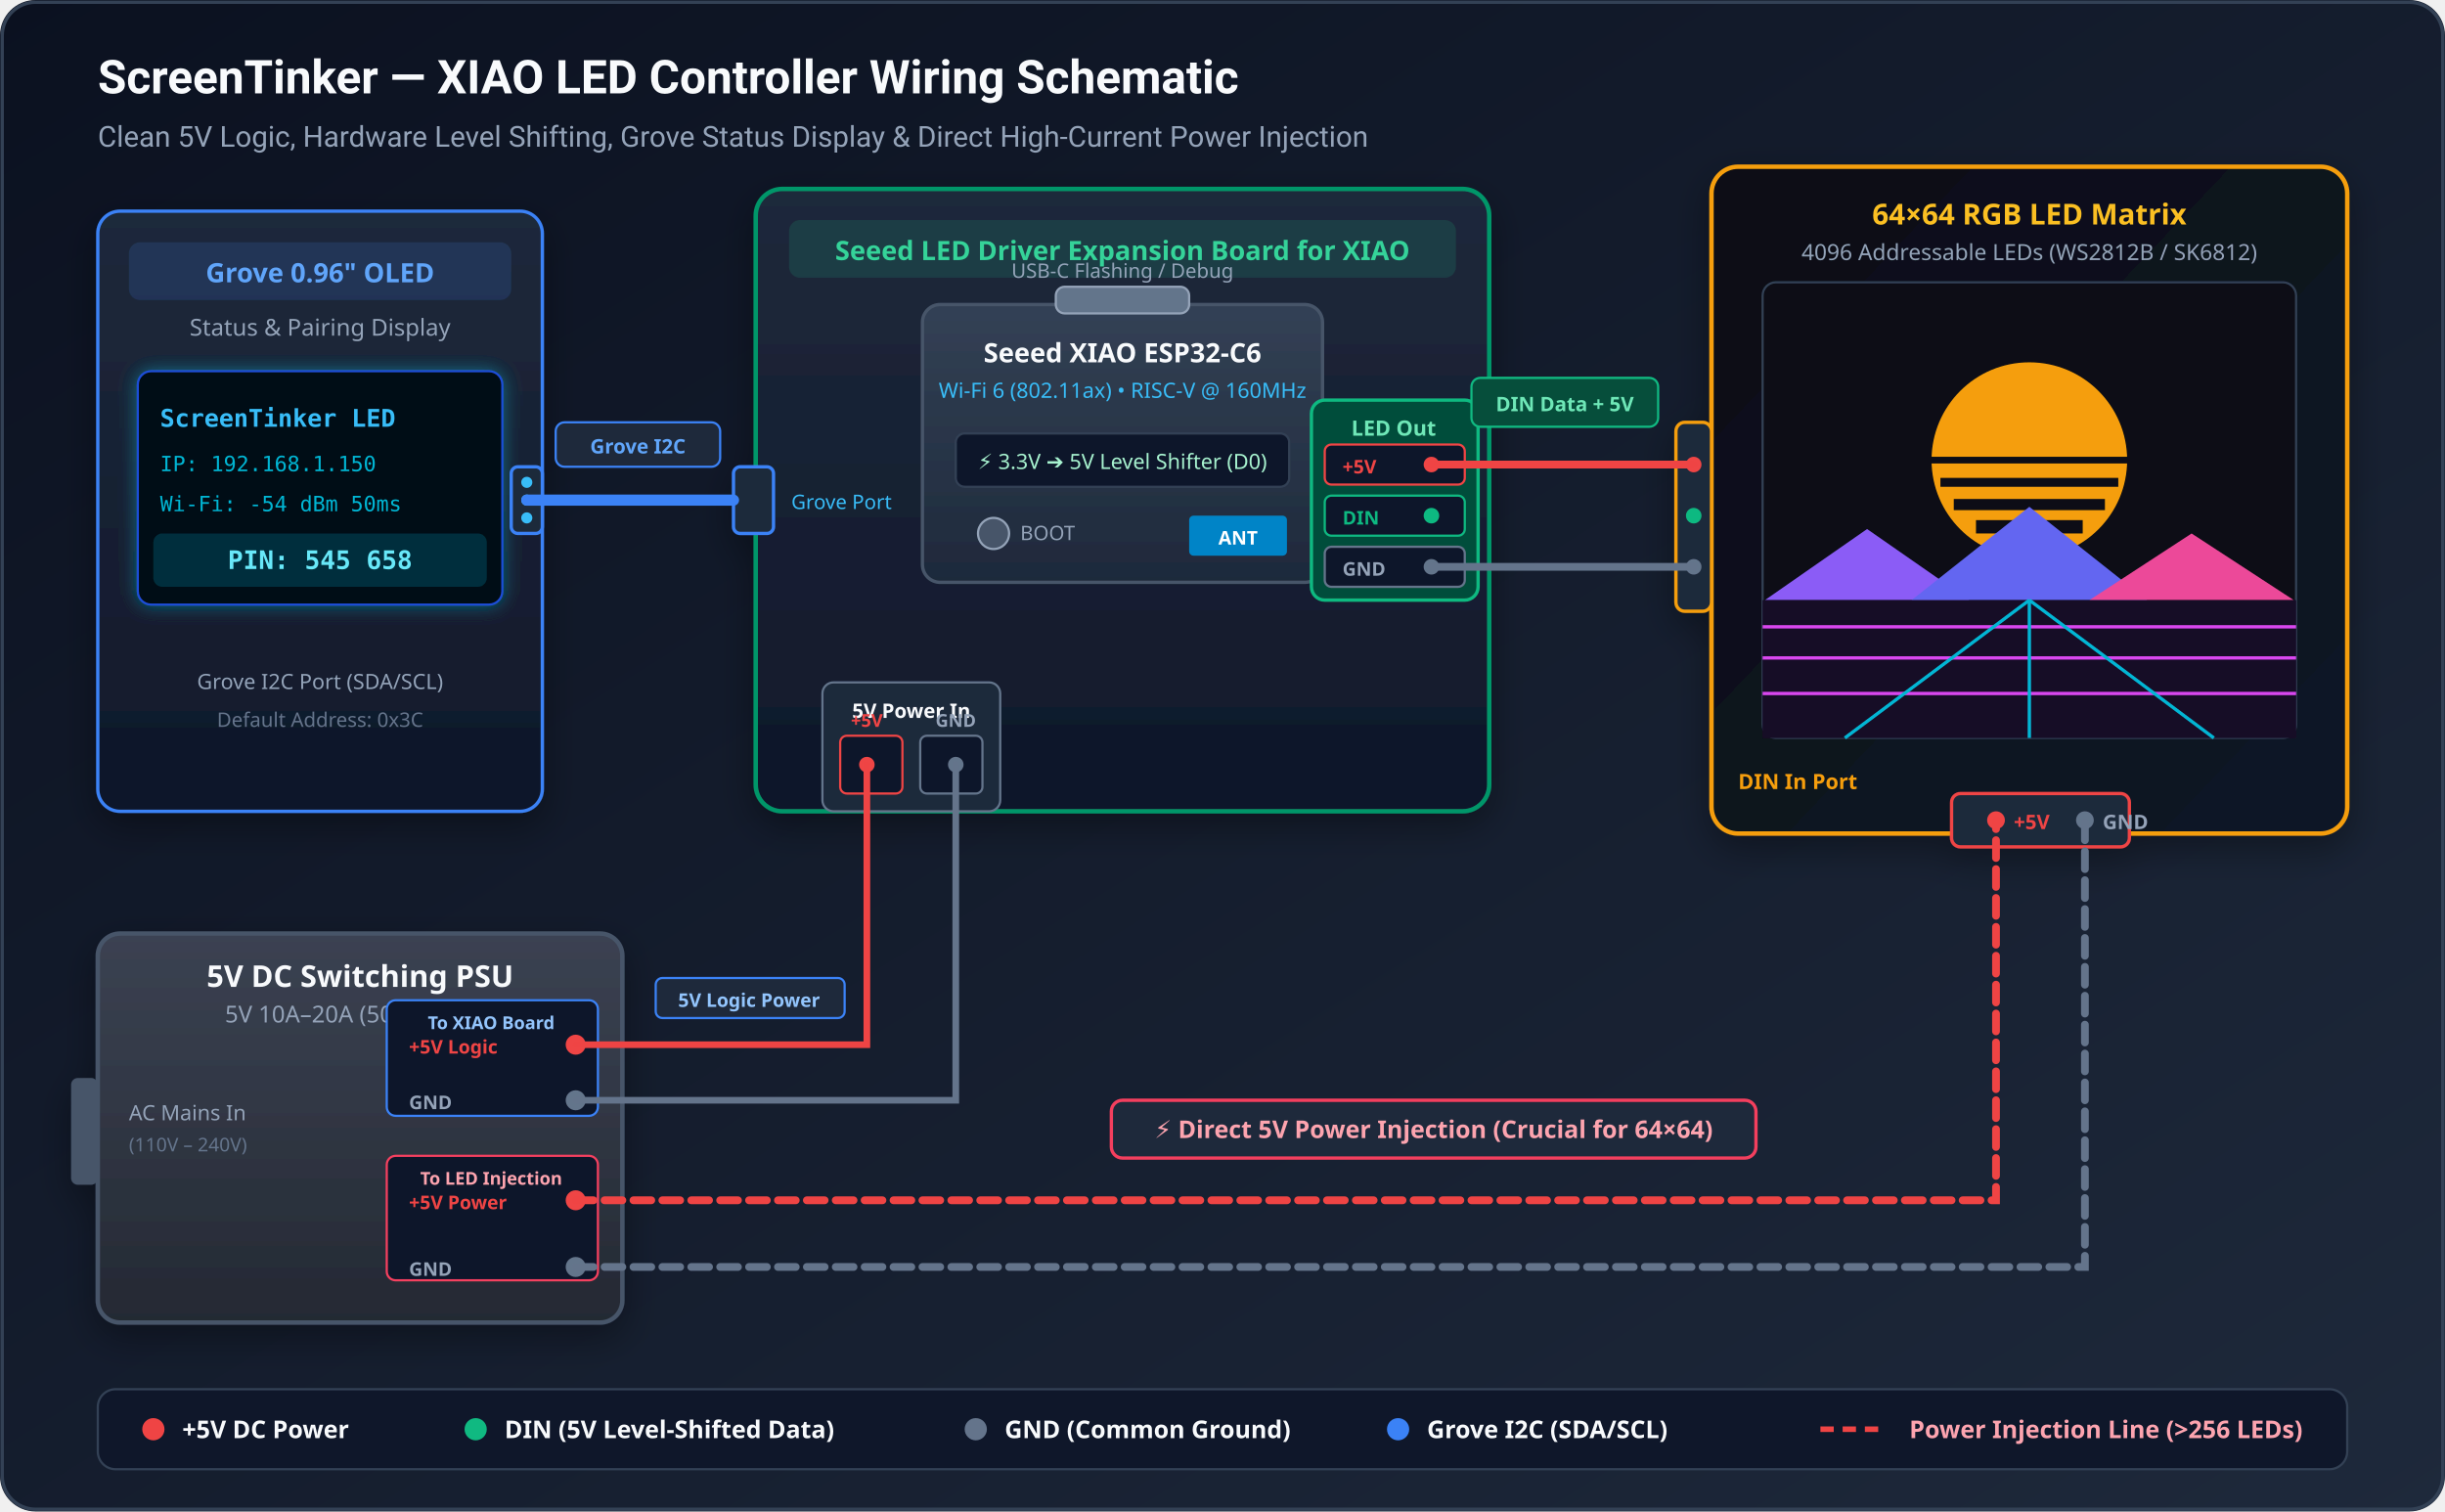
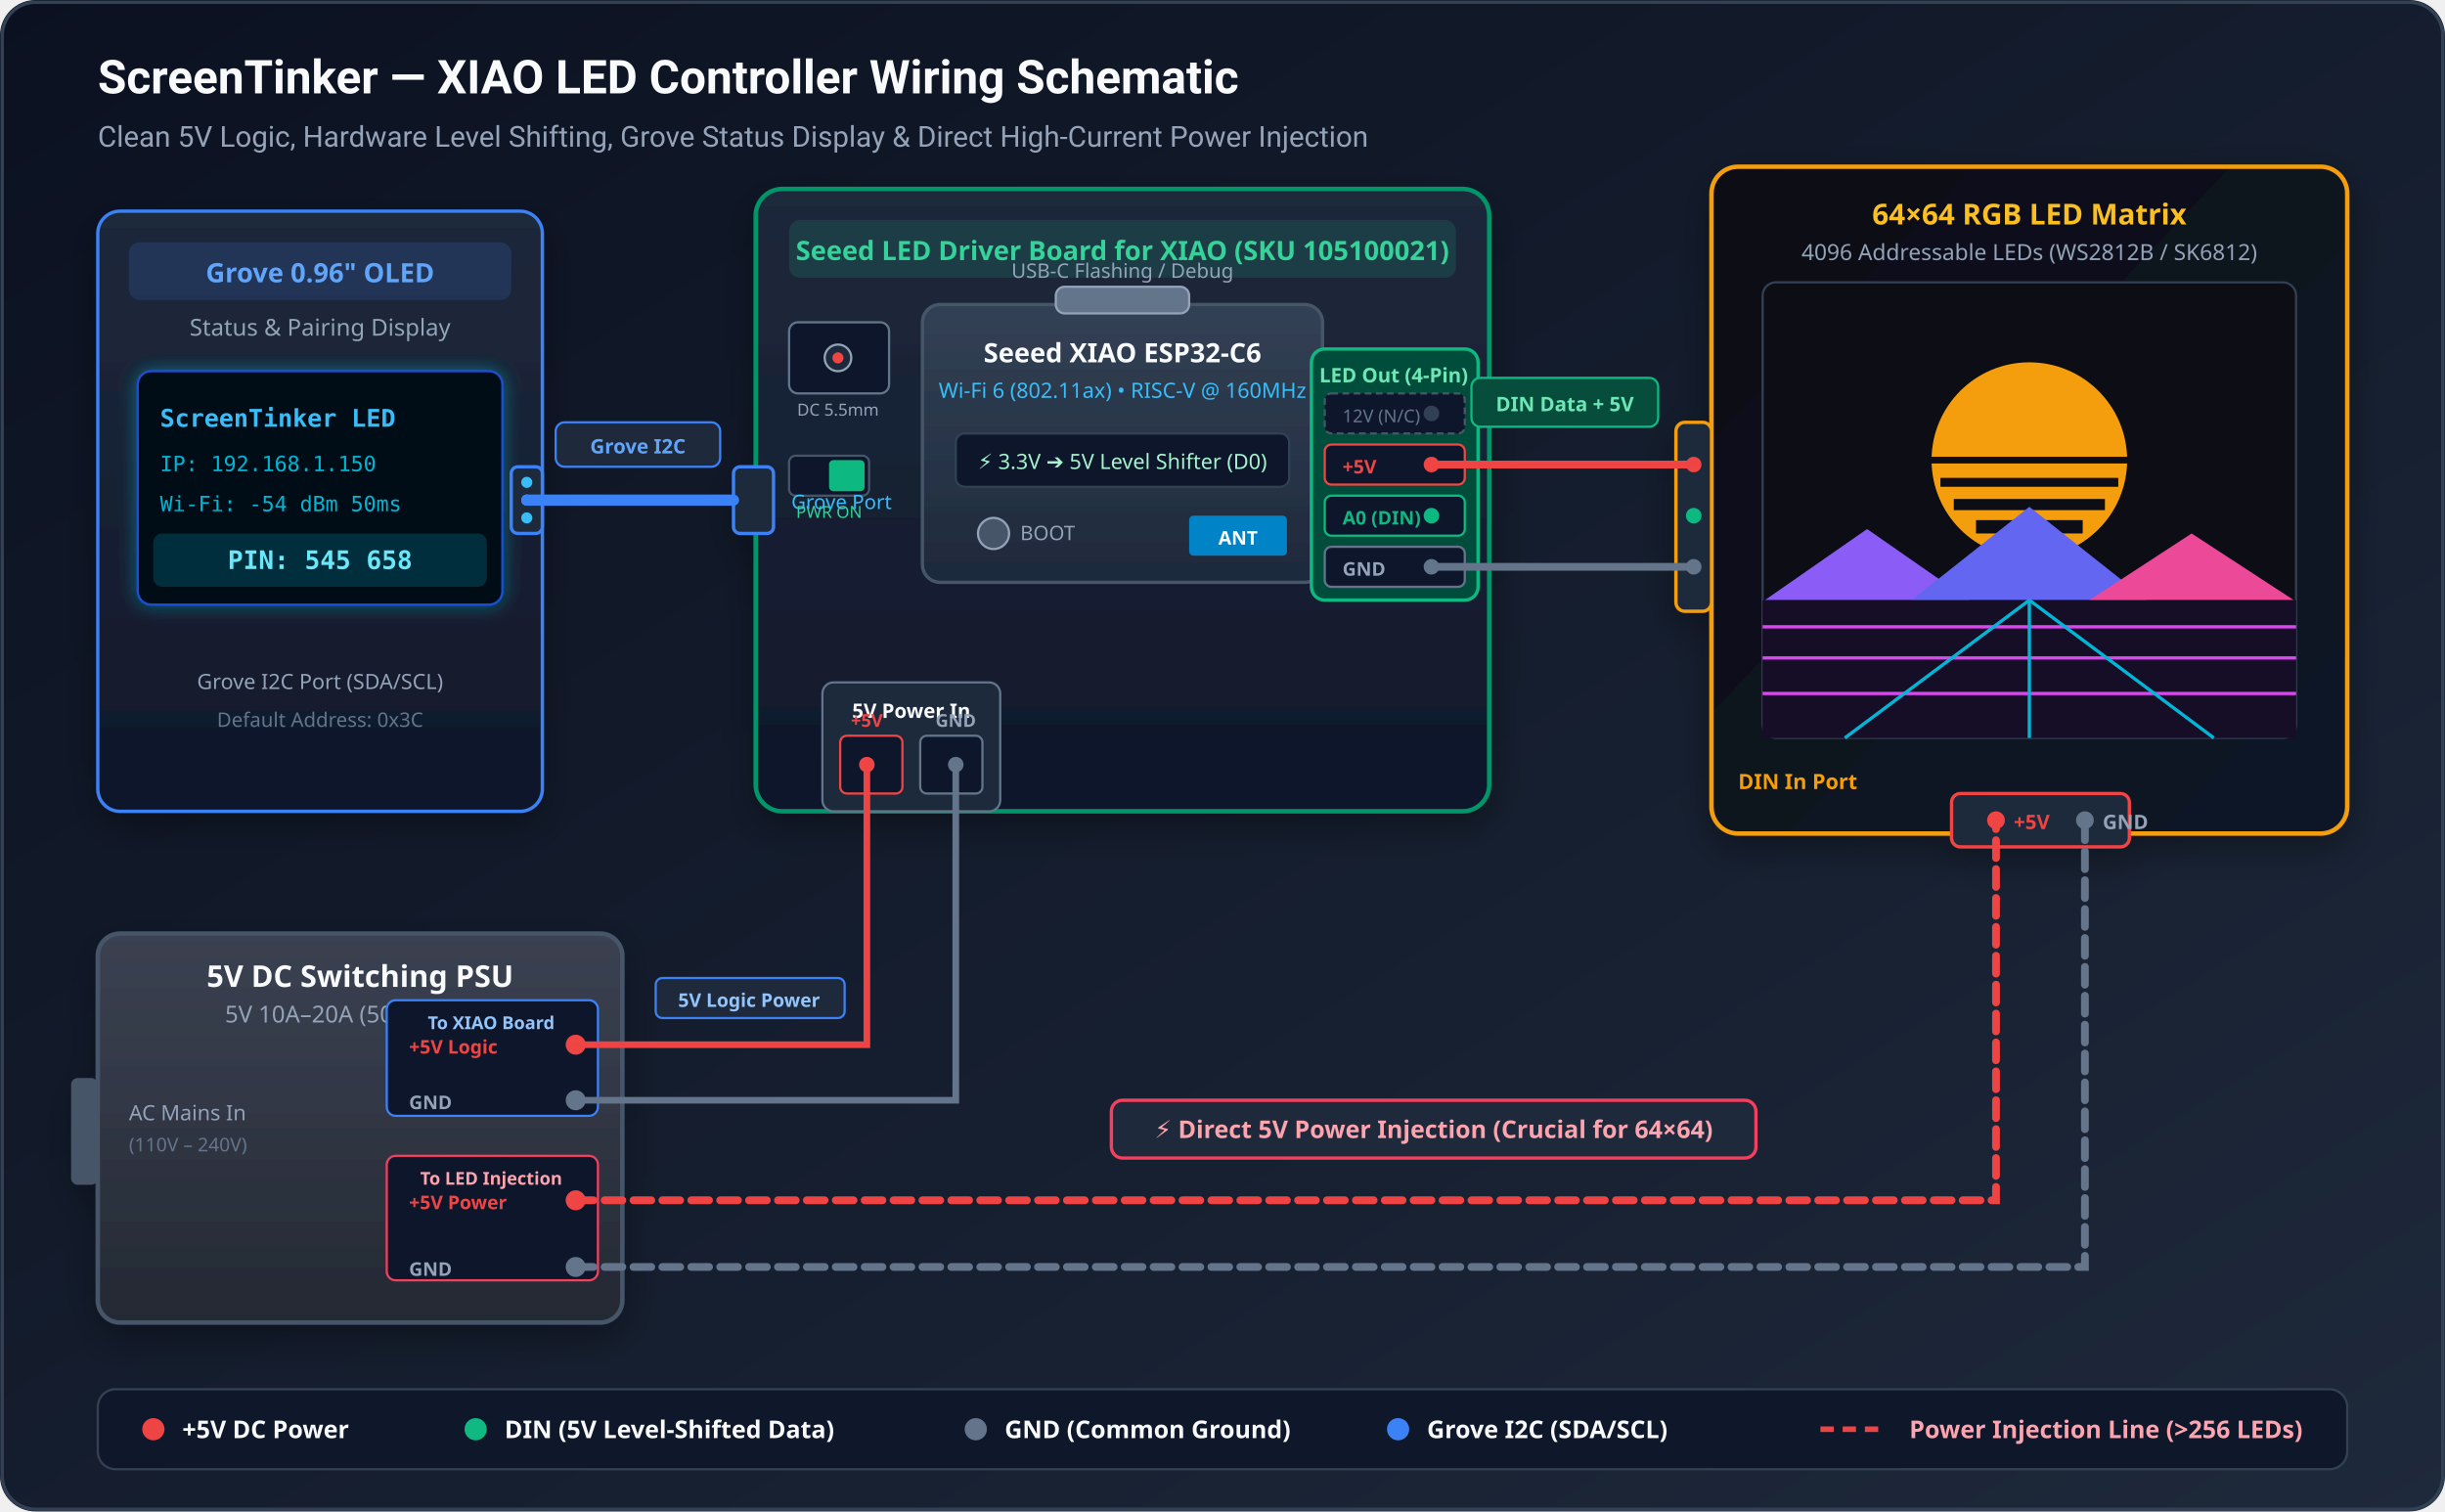
<svg xmlns="http://www.w3.org/2000/svg" viewBox="0 0 1100 680" width="100%" height="100%">
  <defs>
    <linearGradient id="bgGrad" x1="0%" y1="0%" x2="100%" y2="100%">
      <stop offset="0%" stop-color="#0b1120" />
      <stop offset="100%" stop-color="#1e293b" />
    </linearGradient>
    <linearGradient id="cardGrad" x1="0%" y1="0%" x2="0%" y2="100%">
      <stop offset="0%" stop-color="#1e293b" />
      <stop offset="100%" stop-color="#0f172a" />
    </linearGradient>
    <linearGradient id="xiaoPcbGrad" x1="0%" y1="0%" x2="0%" y2="100%">
      <stop offset="0%" stop-color="#334155" />
      <stop offset="100%" stop-color="#1e293b" />
    </linearGradient>
    <linearGradient id="matrixBgGrad" x1="0%" y1="0%" x2="100%" y2="100%">
      <stop offset="0%" stop-color="#090d16" />
      <stop offset="100%" stop-color="#111827" />
    </linearGradient>
    <linearGradient id="psuGrad" x1="0%" y1="0%" x2="0%" y2="100%">
      <stop offset="0%" stop-color="#3b4252" />
      <stop offset="100%" stop-color="#242933" />
    </linearGradient>
    <filter id="softShadow" x="-8%" y="-8%" width="120%" height="120%">
      <feDropShadow dx="0" dy="6" stdDeviation="8" flood-color="#000000" flood-opacity="0.35" />
    </filter>
    <filter id="glowGreen" x="-20%" y="-20%" width="140%" height="140%">
      <feDropShadow dx="0" dy="0" stdDeviation="3" flood-color="#10b981" flood-opacity="0.6" />
    </filter>
    <filter id="glowCyan" x="-20%" y="-20%" width="140%" height="140%">
      <feDropShadow dx="0" dy="0" stdDeviation="4" flood-color="#06b6d4" flood-opacity="0.5" />
    </filter>
  </defs>
  <rect width="1100" height="680" rx="16" fill="url(#bgGrad)" />
  <rect x="1" y="1" width="1098" height="678" rx="15" fill="none" stroke="#334155" stroke-width="1.5" />
  <text x="44" y="42" font-family="-apple-system, BlinkMacSystemFont, 'Segoe UI', Roboto, sans-serif" font-size="21" font-weight="700" fill="#f8fafc">ScreenTinker — XIAO LED Controller Wiring Schematic</text>
  <text x="44" y="66" font-family="-apple-system, BlinkMacSystemFont, 'Segoe UI', Roboto, sans-serif" font-size="13" fill="#94a3b8">Clean 5V Logic, Hardware Level Shifting, Grove Status Display &amp; Direct High-Current Power Injection</text>
  <g transform="translate(44, 95)" filter="url(#softShadow)">
    <rect width="200" height="270" rx="10" fill="url(#cardGrad)" stroke="#3b82f6" stroke-width="1.5" />
    <rect x="14" y="14" width="172" height="26" rx="5" fill="rgba(59, 130, 246, 0.15)" />
    <text x="100" y="32" font-family="sans-serif" font-size="12" font-weight="700" fill="#60a5fa" text-anchor="middle">Grove 0.96" OLED</text>
    <text x="100" y="56" font-family="sans-serif" font-size="10.5" fill="#94a3b8" text-anchor="middle">Status &amp; Pairing Display</text>
    <rect x="18" y="72" width="164" height="105" rx="6" fill="#040812" stroke="#1d4ed8" filter="url(#glowCyan)" />
    <text x="28" y="97" font-family="ui-monospace, monospace" font-size="11" font-weight="bold" fill="#38bdf8">ScreenTinker LED</text>
    <text x="28" y="117" font-family="ui-monospace, monospace" font-size="9.5" fill="#06b6d4">IP: 192.168.1.150</text>
    <text x="28" y="135" font-family="ui-monospace, monospace" font-size="9.5" fill="#06b6d4">Wi-Fi: -54 dBm  50ms</text>
    <rect x="25" y="145" width="150" height="24" rx="4" fill="rgba(6, 182, 212, 0.2)" />
    <text x="100" y="161" font-family="ui-monospace, monospace" font-size="11.5" font-weight="bold" fill="#67e8f9" text-anchor="middle">PIN: 545 658</text>
    <rect x="186" y="115" width="14" height="30" rx="3" fill="#1e293b" stroke="#3b82f6" stroke-width="1.5" />
    <text x="100" y="215" font-family="sans-serif" font-size="9.5" fill="#94a3b8" text-anchor="middle">Grove I2C Port (SDA/SCL)</text>
    <text x="100" y="232" font-family="sans-serif" font-size="9" fill="#64748b" text-anchor="middle">Default Address: 0x3C</text>
    <circle cx="193" cy="122" r="2.5" fill="#38bdf8" />
    <circle cx="193" cy="130" r="2.5" fill="#38bdf8" />
    <circle cx="193" cy="138" r="2.5" fill="#38bdf8" />
  </g>
  <g transform="translate(340, 85)" filter="url(#softShadow)">
    <rect width="330" height="280" rx="12" fill="url(#cardGrad)" stroke="#059669" stroke-width="2" />
    <rect x="15" y="14" width="300" height="26" rx="5" fill="rgba(16, 185, 129, 0.15)" />
-     <text x="165" y="32" font-family="sans-serif" font-size="12" font-weight="700" fill="#34d399" text-anchor="middle">Seeed LED Driver Expansion Board for XIAO</text>
+     <text x="165" y="32" font-family="sans-serif" font-size="12" font-weight="700" fill="#34d399" text-anchor="middle">Seeed LED Driver Board for XIAO (SKU 105100021)</text>
+     <g transform="translate(15, 60)">
+       <rect width="45" height="32" rx="4" fill="#0f172a" stroke="#64748b" />
+       <circle cx="22" cy="16" r="6" fill="#1e293b" stroke="#94a3b8" />
+       <circle cx="22" cy="16" r="2.5" fill="#ef4444" />
+       <text x="22" y="42" font-family="sans-serif" font-size="7.5" fill="#94a3b8" text-anchor="middle">DC 5.5mm</text>
+     </g>
+     <g transform="translate(15, 120)">
+       <rect width="36" height="18" rx="3" fill="#0f172a" stroke="#475569" />
+       <rect x="18" y="2" width="16" height="14" rx="2" fill="#10b981" />
+       <text x="18" y="28" font-family="sans-serif" font-size="7.5" fill="#34d399" text-anchor="middle">PWR ON</text>
+     </g>
    <rect x="-10" y="125" width="18" height="30" rx="3" fill="#1e293b" stroke="#3b82f6" stroke-width="1.5" />
    <text x="16" y="144" font-family="sans-serif" font-size="9" fill="#38bdf8">Grove Port</text>
    <g transform="translate(75, 52)">
      <rect width="180" height="125" rx="8" fill="url(#xiaoPcbGrad)" stroke="#475569" stroke-width="1.5" />
      <text x="90" y="26" font-family="sans-serif" font-size="12" font-weight="700" fill="#f8fafc" text-anchor="middle">Seeed XIAO ESP32-C6</text>
      <text x="90" y="42" font-family="sans-serif" font-size="9.5" fill="#38bdf8" text-anchor="middle">Wi-Fi 6 (802.11ax) • RISC-V @ 160MHz</text>
      <rect x="60" y="-8" width="60" height="12" rx="4" fill="#64748b" stroke="#94a3b8" />
      <text x="90" y="-12" font-family="sans-serif" font-size="9" fill="#94a3b8" text-anchor="middle">USB-C Flashing / Debug</text>
      <rect x="15" y="58" width="150" height="24" rx="4" fill="#0f172a" stroke="#334155" />
      <text x="90" y="74" font-family="sans-serif" font-size="9.5" fill="#a7f3d0" text-anchor="middle">⚡ 3.3V ➔ 5V Level Shifter (D0)</text>
      <circle cx="32" cy="103" r="7" fill="#475569" stroke="#94a3b8" />
      <text x="44" y="106" font-family="sans-serif" font-size="9" fill="#94a3b8">BOOT</text>
      <rect x="120" y="95" width="44" height="18" rx="2" fill="#0284c7" />
      <text x="142" y="108" font-family="sans-serif" font-size="8.5" font-weight="bold" fill="#fff" text-anchor="middle">ANT</text>
    </g>
    <g transform="translate(30, 222)">
      <rect width="80" height="58" rx="5" fill="#1e293b" stroke="#64748b" />
      <text x="40" y="16" font-family="sans-serif" font-size="9" font-weight="bold" fill="#f8fafc" text-anchor="middle">5V Power In</text>
      <rect x="8" y="24" width="28" height="26" rx="3" fill="#0f172a" stroke="#ef4444" />
      <circle cx="20" cy="37" r="3.5" fill="#ef4444" />
      <text x="20" y="20" font-family="sans-serif" font-size="8" font-weight="bold" fill="#ef4444" text-anchor="middle">+5V</text>
      <rect x="44" y="24" width="28" height="26" rx="3" fill="#0f172a" stroke="#64748b" />
      <circle cx="60" cy="37" r="3.5" fill="#64748b" />
      <text x="60" y="20" font-family="sans-serif" font-size="8" font-weight="bold" fill="#94a3b8" text-anchor="middle">GND</text>
    </g>
-     <g transform="translate(250, 95)">
-       <rect width="75" height="90" rx="6" fill="#064e3b" stroke="#10b981" stroke-width="1.5" />
-       <text x="37" y="16" font-family="sans-serif" font-size="9.5" font-weight="bold" fill="#6ee7b7" text-anchor="middle">LED Out</text>
-       <rect x="6" y="20" width="63" height="18" rx="3" fill="#0f172a" stroke="#ef4444" />
-       <circle cx="54" cy="29" r="3.5" fill="#ef4444" />
-       <text x="14" y="33" font-family="sans-serif" font-size="8.5" font-weight="bold" fill="#ef4444">+5V</text>
-       <rect x="6" y="43" width="63" height="18" rx="3" fill="#0f172a" stroke="#10b981" />
-       <circle cx="54" cy="52" r="3.5" fill="#10b981" />
-       <text x="14" y="56" font-family="sans-serif" font-size="8.5" font-weight="bold" fill="#10b981">DIN</text>
-       <rect x="6" y="66" width="63" height="18" rx="3" fill="#0f172a" stroke="#64748b" />
-       <circle cx="54" cy="75" r="3.5" fill="#64748b" />
-       <text x="14" y="79" font-family="sans-serif" font-size="8.5" font-weight="bold" fill="#94a3b8">GND</text>
+     <g transform="translate(250, 72)">
+       <rect width="75" height="113" rx="6" fill="#064e3b" stroke="#10b981" stroke-width="1.5" />
+       <text x="37" y="15" font-family="sans-serif" font-size="9" font-weight="bold" fill="#6ee7b7" text-anchor="middle">LED Out (4-Pin)</text>
+       <rect x="6" y="20" width="63" height="18" rx="3" fill="#0f172a" stroke="#475569" stroke-dasharray="3,2" />
+       <circle cx="54" cy="29" r="3.5" fill="#334155" />
+       <text x="14" y="33" font-family="sans-serif" font-size="8" fill="#64748b">12V (N/C)</text>
+       <rect x="6" y="43" width="63" height="18" rx="3" fill="#0f172a" stroke="#ef4444" />
+       <circle cx="54" cy="52" r="3.5" fill="#ef4444" />
+       <text x="14" y="56" font-family="sans-serif" font-size="8.5" font-weight="bold" fill="#ef4444">+5V</text>
+       <rect x="6" y="66" width="63" height="18" rx="3" fill="#0f172a" stroke="#10b981" />
+       <circle cx="54" cy="75" r="3.5" fill="#10b981" />
+       <text x="14" y="79" font-family="sans-serif" font-size="8.5" font-weight="bold" fill="#10b981">A0 (DIN)</text>
+       <rect x="6" y="89" width="63" height="18" rx="3" fill="#0f172a" stroke="#64748b" />
+       <circle cx="54" cy="98" r="3.5" fill="#64748b" />
+       <text x="14" y="102" font-family="sans-serif" font-size="8.5" font-weight="bold" fill="#94a3b8">GND</text>
    </g>
  </g>
  <g transform="translate(770, 75)" filter="url(#softShadow)">
    <rect width="286" height="300" rx="12" fill="url(#matrixBgGrad)" stroke="#f59e0b" stroke-width="2" />
    <text x="143" y="26" font-family="sans-serif" font-size="13" font-weight="700" fill="#fbbf24" text-anchor="middle">64×64 RGB LED Matrix</text>
    <text x="143" y="42" font-family="sans-serif" font-size="10" fill="#94a3b8" text-anchor="middle">4096 Addressable LEDs (WS2812B / SK6812)</text>
    <rect x="23" y="52" width="240" height="205" rx="6" fill="#080c14" stroke="#334155" />
    <circle cx="143" cy="132" r="44" fill="#f59e0b" />
    <line x1="99" y1="132" x2="187" y2="132" stroke="#080c14" stroke-width="3" />
    <line x1="103" y1="142" x2="183" y2="142" stroke="#080c14" stroke-width="4" />
    <line x1="109" y1="152" x2="177" y2="152" stroke="#080c14" stroke-width="5" />
    <line x1="119" y1="162" x2="167" y2="162" stroke="#080c14" stroke-width="6" />
    <polygon points="24,195 70,163 116,195" fill="#8b5cf6" />
    <polygon points="90,195 143,153 196,195" fill="#6366f1" />
    <polygon points="170,195 216,165 262,195" fill="#ec4899" />
    <rect x="23" y="195" width="240" height="62" fill="#150a26" />
    <line x1="23" y1="207" x2="263" y2="207" stroke="#d946ef" stroke-width="1.5" />
    <line x1="23" y1="221" x2="263" y2="221" stroke="#d946ef" stroke-width="1.5" />
    <line x1="23" y1="237" x2="263" y2="237" stroke="#d946ef" stroke-width="1.5" />
    <line x1="143" y1="195" x2="143" y2="257" stroke="#06b6d4" stroke-width="1.5" />
    <line x1="143" y1="195" x2="60" y2="257" stroke="#06b6d4" stroke-width="1.5" />
    <line x1="143" y1="195" x2="226" y2="257" stroke="#06b6d4" stroke-width="1.5" />
    <g transform="translate(-16, 115)">
      <rect width="16" height="85" rx="4" fill="#1e293b" stroke="#f59e0b" stroke-width="1.5" />
      <circle cx="8" cy="19" r="3.5" fill="#ef4444" />
      <circle cx="8" cy="42" r="3.5" fill="#10b981" />
      <circle cx="8" cy="65" r="3.5" fill="#64748b" />
    </g>
    <text x="12" y="280" font-family="sans-serif" font-size="9.5" font-weight="bold" fill="#f59e0b">DIN In Port</text>
    <g transform="translate(108, 282)">
      <rect width="80" height="24" rx="4" fill="#1e293b" stroke="#ef4444" stroke-width="1.5" />
      <circle cx="20" cy="12" r="4" fill="#ef4444" />
      <text x="28" y="16" font-family="sans-serif" font-size="9" font-weight="bold" fill="#ef4444">+5V</text>
      <circle cx="60" cy="12" r="4" fill="#64748b" />
      <text x="68" y="16" font-family="sans-serif" font-size="9" font-weight="bold" fill="#94a3b8">GND</text>
    </g>
  </g>
  <g transform="translate(44, 420)" filter="url(#softShadow)">
    <rect width="236" height="175" rx="10" fill="url(#psuGrad)" stroke="#475569" stroke-width="2" />
    <text x="118" y="24" font-family="sans-serif" font-size="13.5" font-weight="700" fill="#f8fafc" text-anchor="middle">5V DC Switching PSU</text>
    <text x="118" y="40" font-family="sans-serif" font-size="10.5" fill="#94a3b8" text-anchor="middle">5V 10A–20A (50W–100W)</text>
    <rect x="-12" y="65" width="12" height="48" rx="3" fill="#475569" />
    <text x="14" y="84" font-family="sans-serif" font-size="9.5" fill="#94a3b8">AC Mains In</text>
    <text x="14" y="98" font-family="sans-serif" font-size="8.5" fill="#64748b">(110V – 240V)</text>
    <g transform="translate(130, 25)">
      <rect x="0" y="5" width="95" height="52" rx="4" fill="#0f172a" stroke="#3b82f6" stroke-width="1" />
      <text x="47" y="18" font-family="sans-serif" font-size="8" font-weight="bold" fill="#93c5fd" text-anchor="middle">To XIAO Board</text>
      <circle cx="85" cy="25" r="4.5" fill="#ef4444" />
      <text x="10" y="29" font-family="sans-serif" font-size="8.5" font-weight="bold" fill="#ef4444">+5V Logic</text>
      <circle cx="85" cy="50" r="4.5" fill="#64748b" />
      <text x="10" y="54" font-family="sans-serif" font-size="8.5" font-weight="bold" fill="#94a3b8">GND</text>
      <rect x="0" y="75" width="95" height="56" rx="4" fill="#0f172a" stroke="#f43f5e" stroke-width="1" />
      <text x="47" y="88" font-family="sans-serif" font-size="8" font-weight="bold" fill="#fda4af" text-anchor="middle">To LED Injection</text>
      <circle cx="85" cy="95" r="4.5" fill="#ef4444" />
      <text x="10" y="99" font-family="sans-serif" font-size="8.5" font-weight="bold" fill="#ef4444">+5V Power</text>
      <circle cx="85" cy="125" r="4.5" fill="#64748b" />
      <text x="10" y="129" font-family="sans-serif" font-size="8.5" font-weight="bold" fill="#94a3b8">GND</text>
    </g>
  </g>
  <path d="M 237 225 L 330 225" fill="none" stroke="#3b82f6" stroke-width="5" stroke-linecap="round" />
  <rect x="250" y="190" width="74" height="20" rx="4" fill="#1e293b" stroke="#3b82f6" stroke-width="1" />
  <text x="287" y="204" font-family="sans-serif" font-size="9" font-weight="bold" fill="#60a5fa" text-anchor="middle">Grove I2C</text>
  <path d="M 644 209 L 762 209" fill="none" stroke="#ef4444" stroke-width="3.5" stroke-linecap="round" />
  <path d="M 644 232 L 762 232" fill="none" stroke="#10b981" stroke-width="4" stroke-linecap="round" filter="url(#glowGreen)" />
  <path d="M 644 255 L 762 255" fill="none" stroke="#64748b" stroke-width="3.5" stroke-linecap="round" />
  <rect x="662" y="170" width="84" height="22" rx="4" fill="#064e3b" stroke="#10b981" stroke-width="1" />
  <text x="704" y="185" font-family="sans-serif" font-size="9" font-weight="bold" fill="#6ee7b7" text-anchor="middle">DIN Data + 5V</text>
  <path d="M 259 470 L 390 470 L 390 344" fill="none" stroke="#ef4444" stroke-width="3" stroke-linecap="round" />
  <path d="M 259 495 L 430 495 L 430 344" fill="none" stroke="#64748b" stroke-width="3" stroke-linecap="round" />
  <rect x="295" y="440" width="85" height="18" rx="3" fill="#1e293b" stroke="#3b82f6" stroke-width="1" />
  <text x="337" y="453" font-family="sans-serif" font-size="8.5" font-weight="bold" fill="#93c5fd" text-anchor="middle">5V Logic Power</text>
  <path d="M 259 540 L 898 540 L 898 369" fill="none" stroke="#ef4444" stroke-width="3.5" stroke-dasharray="8,5" stroke-linecap="round" />
  <path d="M 259 570 L 938 570 L 938 369" fill="none" stroke="#64748b" stroke-width="3.5" stroke-dasharray="8,5" stroke-linecap="round" />
  <rect x="500" y="495" width="290" height="26" rx="5" fill="#1e293b" stroke="#f43f5e" stroke-width="1.5" />
  <text x="645" y="512" font-family="sans-serif" font-size="11" font-weight="bold" fill="#fda4af" text-anchor="middle">⚡ Direct 5V Power Injection (Crucial for 64×64)</text>
  <g transform="translate(44, 625)">
    <rect width="1012" height="36" rx="8" fill="#0f172a" stroke="#334155" />
    <circle cx="25" cy="18" r="5" fill="#ef4444" />
    <text x="38" y="22" font-family="sans-serif" font-size="11" font-weight="bold" fill="#f8fafc">+5V DC Power</text>
    <circle cx="170" cy="18" r="5" fill="#10b981" />
    <text x="183" y="22" font-family="sans-serif" font-size="11" font-weight="bold" fill="#f8fafc">DIN (5V Level-Shifted Data)</text>
    <circle cx="395" cy="18" r="5" fill="#64748b" />
    <text x="408" y="22" font-family="sans-serif" font-size="11" font-weight="bold" fill="#f8fafc">GND (Common Ground)</text>
    <circle cx="585" cy="18" r="5" fill="#3b82f6" />
    <text x="598" y="22" font-family="sans-serif" font-size="11" font-weight="bold" fill="#f8fafc">Grove I2C (SDA/SCL)</text>
    <line x1="775" y1="18" x2="805" y2="18" stroke="#ef4444" stroke-width="2.5" stroke-dasharray="6,4" />
    <text x="815" y="22" font-family="sans-serif" font-size="11" font-weight="bold" fill="#fda4af">Power Injection Line (&gt;256 LEDs)</text>
  </g>
</svg>
